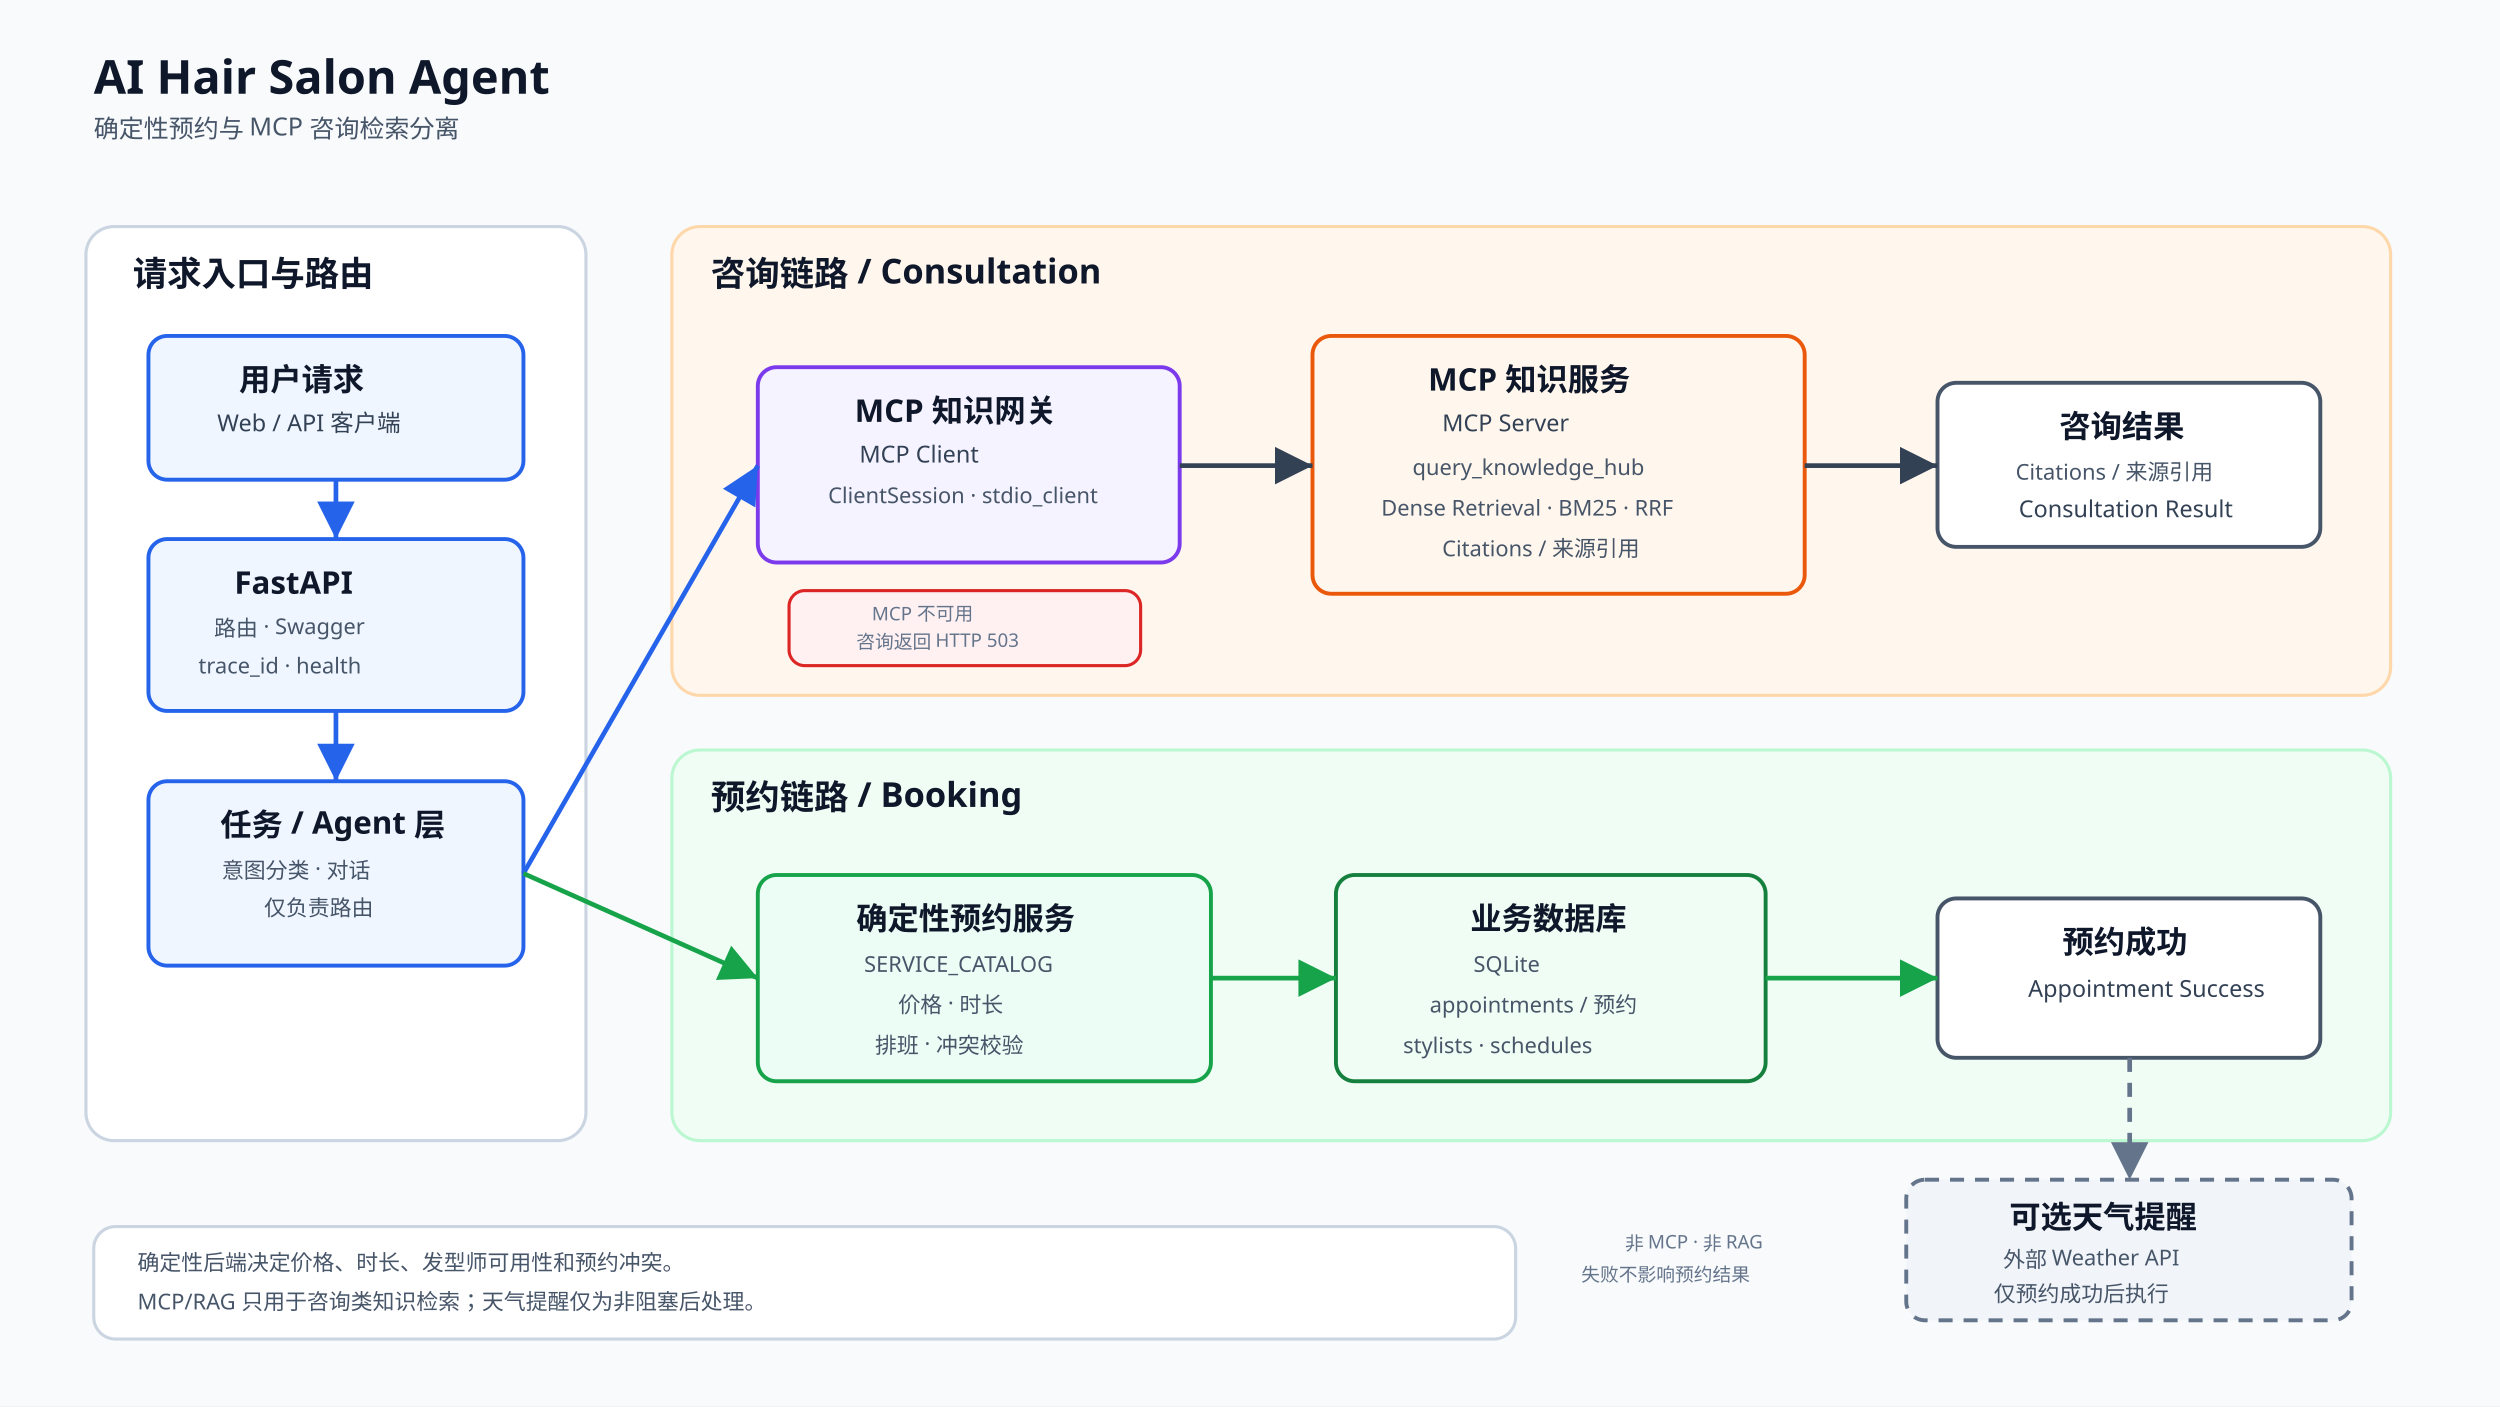
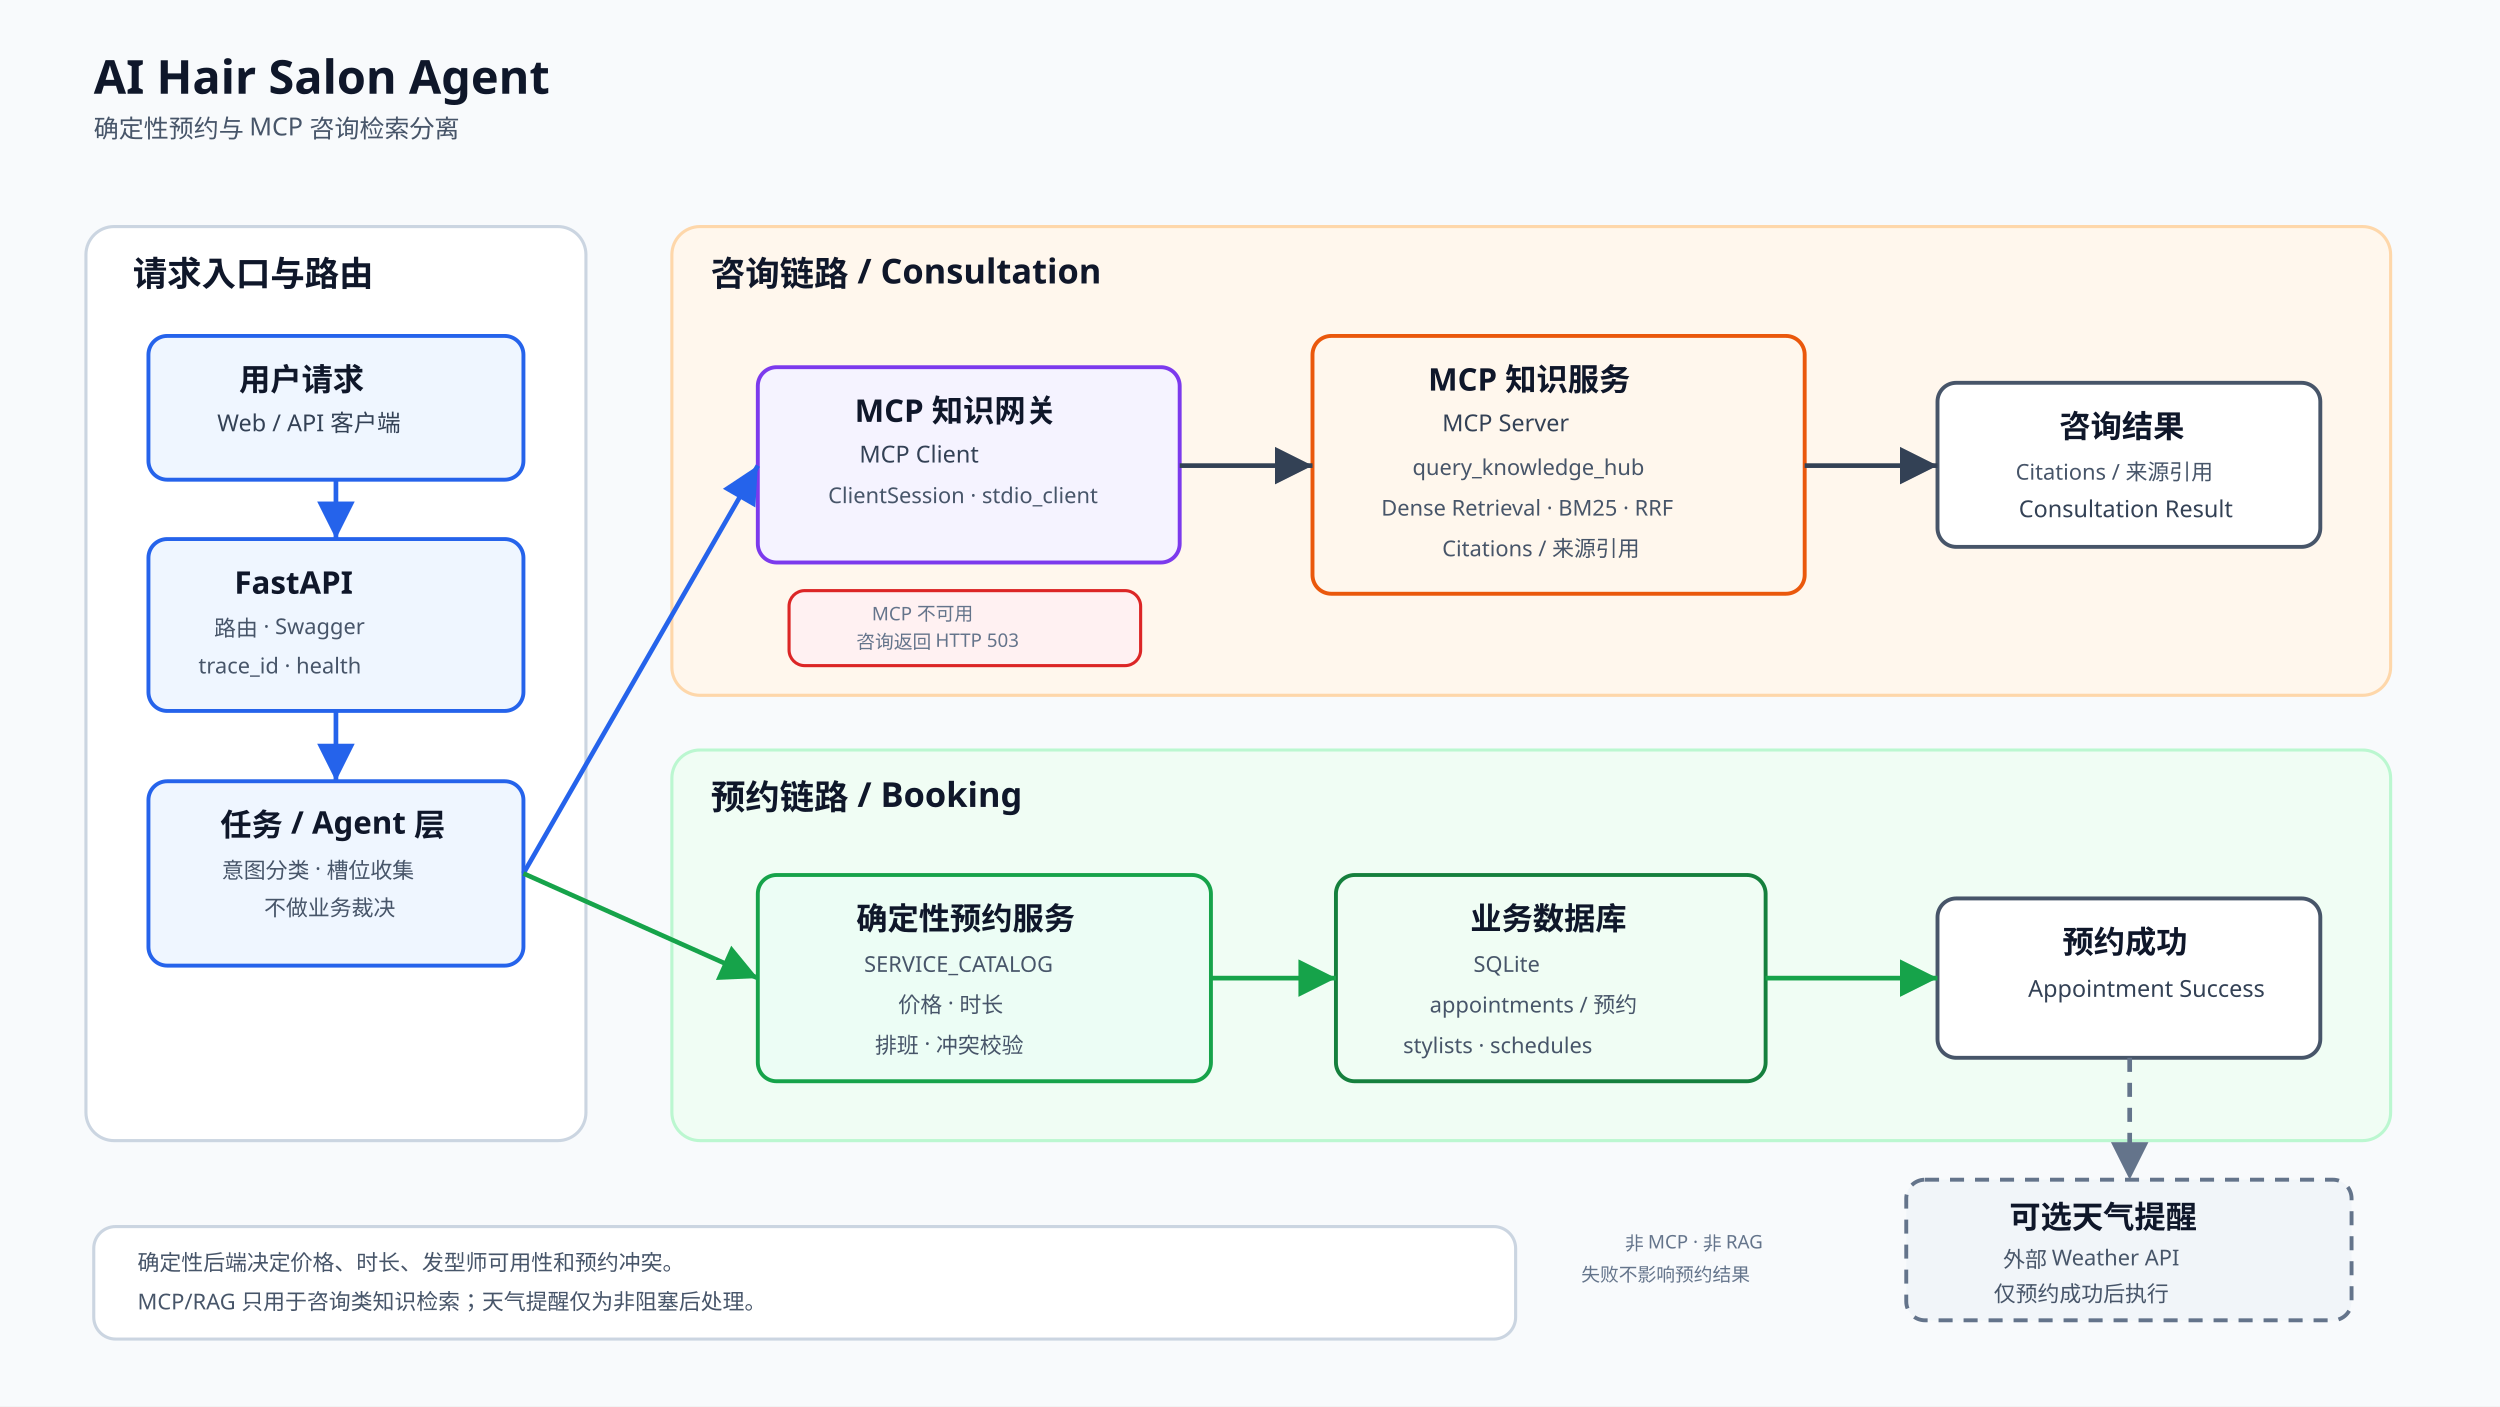
<svg xmlns="http://www.w3.org/2000/svg" width="100%" height="auto" viewBox="0 0 1600 900" role="img" aria-labelledby="title desc">
  <defs>
    <marker id="arrow" markerWidth="12" markerHeight="12" refX="10" refY="6" orient="auto">
      <path d="M2,2 L10,6 L2,10 Z" fill="#334155" />
    </marker>
    <marker id="arrow-blue" markerWidth="12" markerHeight="12" refX="10" refY="6" orient="auto">
      <path d="M2,2 L10,6 L2,10 Z" fill="#2563eb" />
    </marker>
    <marker id="arrow-green" markerWidth="12" markerHeight="12" refX="10" refY="6" orient="auto">
      <path d="M2,2 L10,6 L2,10 Z" fill="#16a34a" />
    </marker>
    <marker id="arrow-weather" markerWidth="12" markerHeight="12" refX="10" refY="6" orient="auto">
      <path d="M2,2 L10,6 L2,10 Z" fill="#64748b" />
    </marker>
    <style>
      .page { fill: #f8fafc; }
      .lane-consult { fill: #fff7ed; stroke: #fed7aa; stroke-width: 2; }
      .lane-booking { fill: #f0fdf4; stroke: #bbf7d0; stroke-width: 2; }
      .panel { fill: #ffffff; stroke: #cbd5e1; stroke-width: 2; }
      .entry { fill: #eff6ff; stroke: #2563eb; stroke-width: 2.5; }
      .client { fill: #f5f3ff; stroke: #7c3aed; stroke-width: 2.5; }
      .server { fill: #fff7ed; stroke: #ea580c; stroke-width: 2.5; }
      .booking { fill: #ecfdf5; stroke: #16a34a; stroke-width: 2.5; }
      .data { fill: #f0fdf4; stroke: #15803d; stroke-width: 2.5; }
      .result { fill: #ffffff; stroke: #475569; stroke-width: 2.5; }
      .weather { fill: #f1f5f9; stroke: #64748b; stroke-width: 2.5; stroke-dasharray: 9 7; }
      .fault { fill: #fff1f2; stroke: #dc2626; stroke-width: 2; }
      .title { font: 700 30px sans-serif; fill: #0f172a; }
      .subtitle { font: 16px sans-serif; fill: #475569; }
      .lane-title { font: 700 22px sans-serif; fill: #0f172a; }
      .node-title { font: 700 20px sans-serif; fill: #0f172a; }
      .node-cn { font: 15px sans-serif; fill: #334155; }
      .small { font: 14px sans-serif; fill: #475569; }
      .tiny { font: 12px sans-serif; fill: #64748b; }
      .arrow { fill: none; stroke: #334155; stroke-width: 3; marker-end: url(#arrow); }
      .arrow-blue { fill: none; stroke: #2563eb; stroke-width: 3; marker-end: url(#arrow-blue); }
      .arrow-green { fill: none; stroke: #16a34a; stroke-width: 3; marker-end: url(#arrow-green); }
      .arrow-weather { fill: none; stroke: #64748b; stroke-width: 3; stroke-dasharray: 9 7; marker-end: url(#arrow-weather); }
    </style>
  </defs>
  <rect class="page" x="0" y="0" width="1600" height="900" />
  <text class="title" x="60" y="60">AI Hair Salon Agent</text>
  <text class="subtitle" x="60" y="88">确定性预约与 MCP 咨询检索分离</text>
  <rect class="lane-consult" x="430" y="145" width="1100" height="300" rx="18" />
  <text class="lane-title" x="455" y="183">咨询链路 / Consultation</text>
  <rect class="lane-booking" x="430" y="480" width="1100" height="250" rx="18" />
  <text class="lane-title" x="455" y="518">预约链路 / Booking</text>
  <rect class="panel" x="55" y="145" width="320" height="585" rx="18" />
  <text class="lane-title" x="85" y="183">请求入口与路由</text>
  <rect class="entry" x="95" y="215" width="240" height="92" rx="12" />
  <text class="node-title" x="153" y="250">用户请求</text>
  <text class="node-cn" x="139" y="276">Web / API 客户端</text>
  <rect class="entry" x="95" y="345" width="240" height="110" rx="12" />
  <text class="node-title" x="150" y="380">FastAPI</text>
  <text class="small" x="137" y="407">路由 · Swagger</text>
  <text class="small" x="127" y="431">trace_id · health</text>
  <rect class="entry" x="95" y="500" width="240" height="118" rx="12" />
  <text class="node-title" x="141" y="535">任务 / Agent 层</text>
-   <text class="small" x="142" y="562">意图分类 · 对话</text>
-   <text class="small" x="169" y="586">仅负责路由</text>
+   <text class="small" x="142" y="562">意图分类 · 槽位收集</text>
+   <text class="small" x="169" y="586">不做业务裁决</text>
  <path class="arrow-blue" d="M215 307 L215 345" />
  <path class="arrow-blue" d="M215 455 L215 500" />
  <rect class="client" x="485" y="235" width="270" height="125" rx="12" />
  <text class="node-title" x="547" y="270">MCP 知识网关</text>
  <text class="node-cn" x="550" y="296">MCP Client</text>
  <text class="small" x="530" y="322">ClientSession · stdio_client</text>
  <rect class="server" x="840" y="215" width="315" height="165" rx="12" />
  <text class="node-title" x="914" y="250">MCP 知识服务</text>
  <text class="node-cn" x="923" y="276">MCP Server</text>
  <text class="small" x="904" y="304">query_knowledge_hub</text>
  <text class="small" x="884" y="330">Dense Retrieval · BM25 · RRF</text>
  <text class="small" x="923" y="356">Citations / 来源引用</text>
  <rect class="result" x="1240" y="245" width="245" height="105" rx="12" />
  <text class="node-title" x="1318" y="280">咨询结果</text>
  <text class="small" x="1290" y="307">Citations / 来源引用</text>
  <text class="node-cn" x="1292" y="331">Consultation Result</text>
  <rect class="fault" x="505" y="378" width="225" height="48" rx="10" />
  <text class="tiny" x="558" y="397">MCP 不可用</text>
  <text class="tiny" x="548" y="415">咨询返回 HTTP 503</text>
  <path class="arrow-blue" d="M335 559 L485 298" />
  <path class="arrow" d="M755 298 L840 298" />
  <path class="arrow" d="M1155 298 L1240 298" />
  <rect class="booking" x="485" y="560" width="290" height="132" rx="12" />
  <text class="node-title" x="548" y="595">确定性预约服务</text>
  <text class="small" x="553" y="622">SERVICE_CATALOG</text>
  <text class="small" x="575" y="648">价格 · 时长</text>
  <text class="small" x="560" y="674">排班 · 冲突校验</text>
  <rect class="data" x="855" y="560" width="275" height="132" rx="12" />
  <text class="node-title" x="941" y="595">业务数据库</text>
  <text class="small" x="943" y="622">SQLite</text>
  <text class="small" x="915" y="648">appointments / 预约</text>
  <text class="small" x="898" y="674">stylists · schedules</text>
  <rect class="result" x="1240" y="575" width="245" height="102" rx="12" />
  <text class="node-title" x="1320" y="610">预约成功</text>
  <text class="node-cn" x="1298" y="638">Appointment Success</text>
  <rect class="weather" x="1220" y="755" width="285" height="90" rx="12" />
  <text class="node-title" x="1286" y="786">可选天气提醒</text>
  <text class="small" x="1282" y="811">外部 Weather API</text>
  <text class="small" x="1276" y="833">仅预约成功后执行</text>
  <text class="tiny" x="1040" y="800">非 MCP · 非 RAG</text>
  <text class="tiny" x="1012" y="820">失败不影响预约结果</text>
  <path class="arrow-green" d="M335 559 L485 626" />
  <path class="arrow-green" d="M775 626 L855 626" />
  <path class="arrow-green" d="M1130 626 L1240 626" />
  <path class="arrow-weather" d="M1363 677 L1363 755" />
  <rect class="panel" x="60" y="785" width="910" height="72" rx="14" />
  <text class="small" x="88" y="813">确定性后端决定价格、时长、发型师可用性和预约冲突。</text>
  <text class="small" x="88" y="838">MCP/RAG 只用于咨询类知识检索；天气提醒仅为非阻塞后处理。</text>
</svg>
